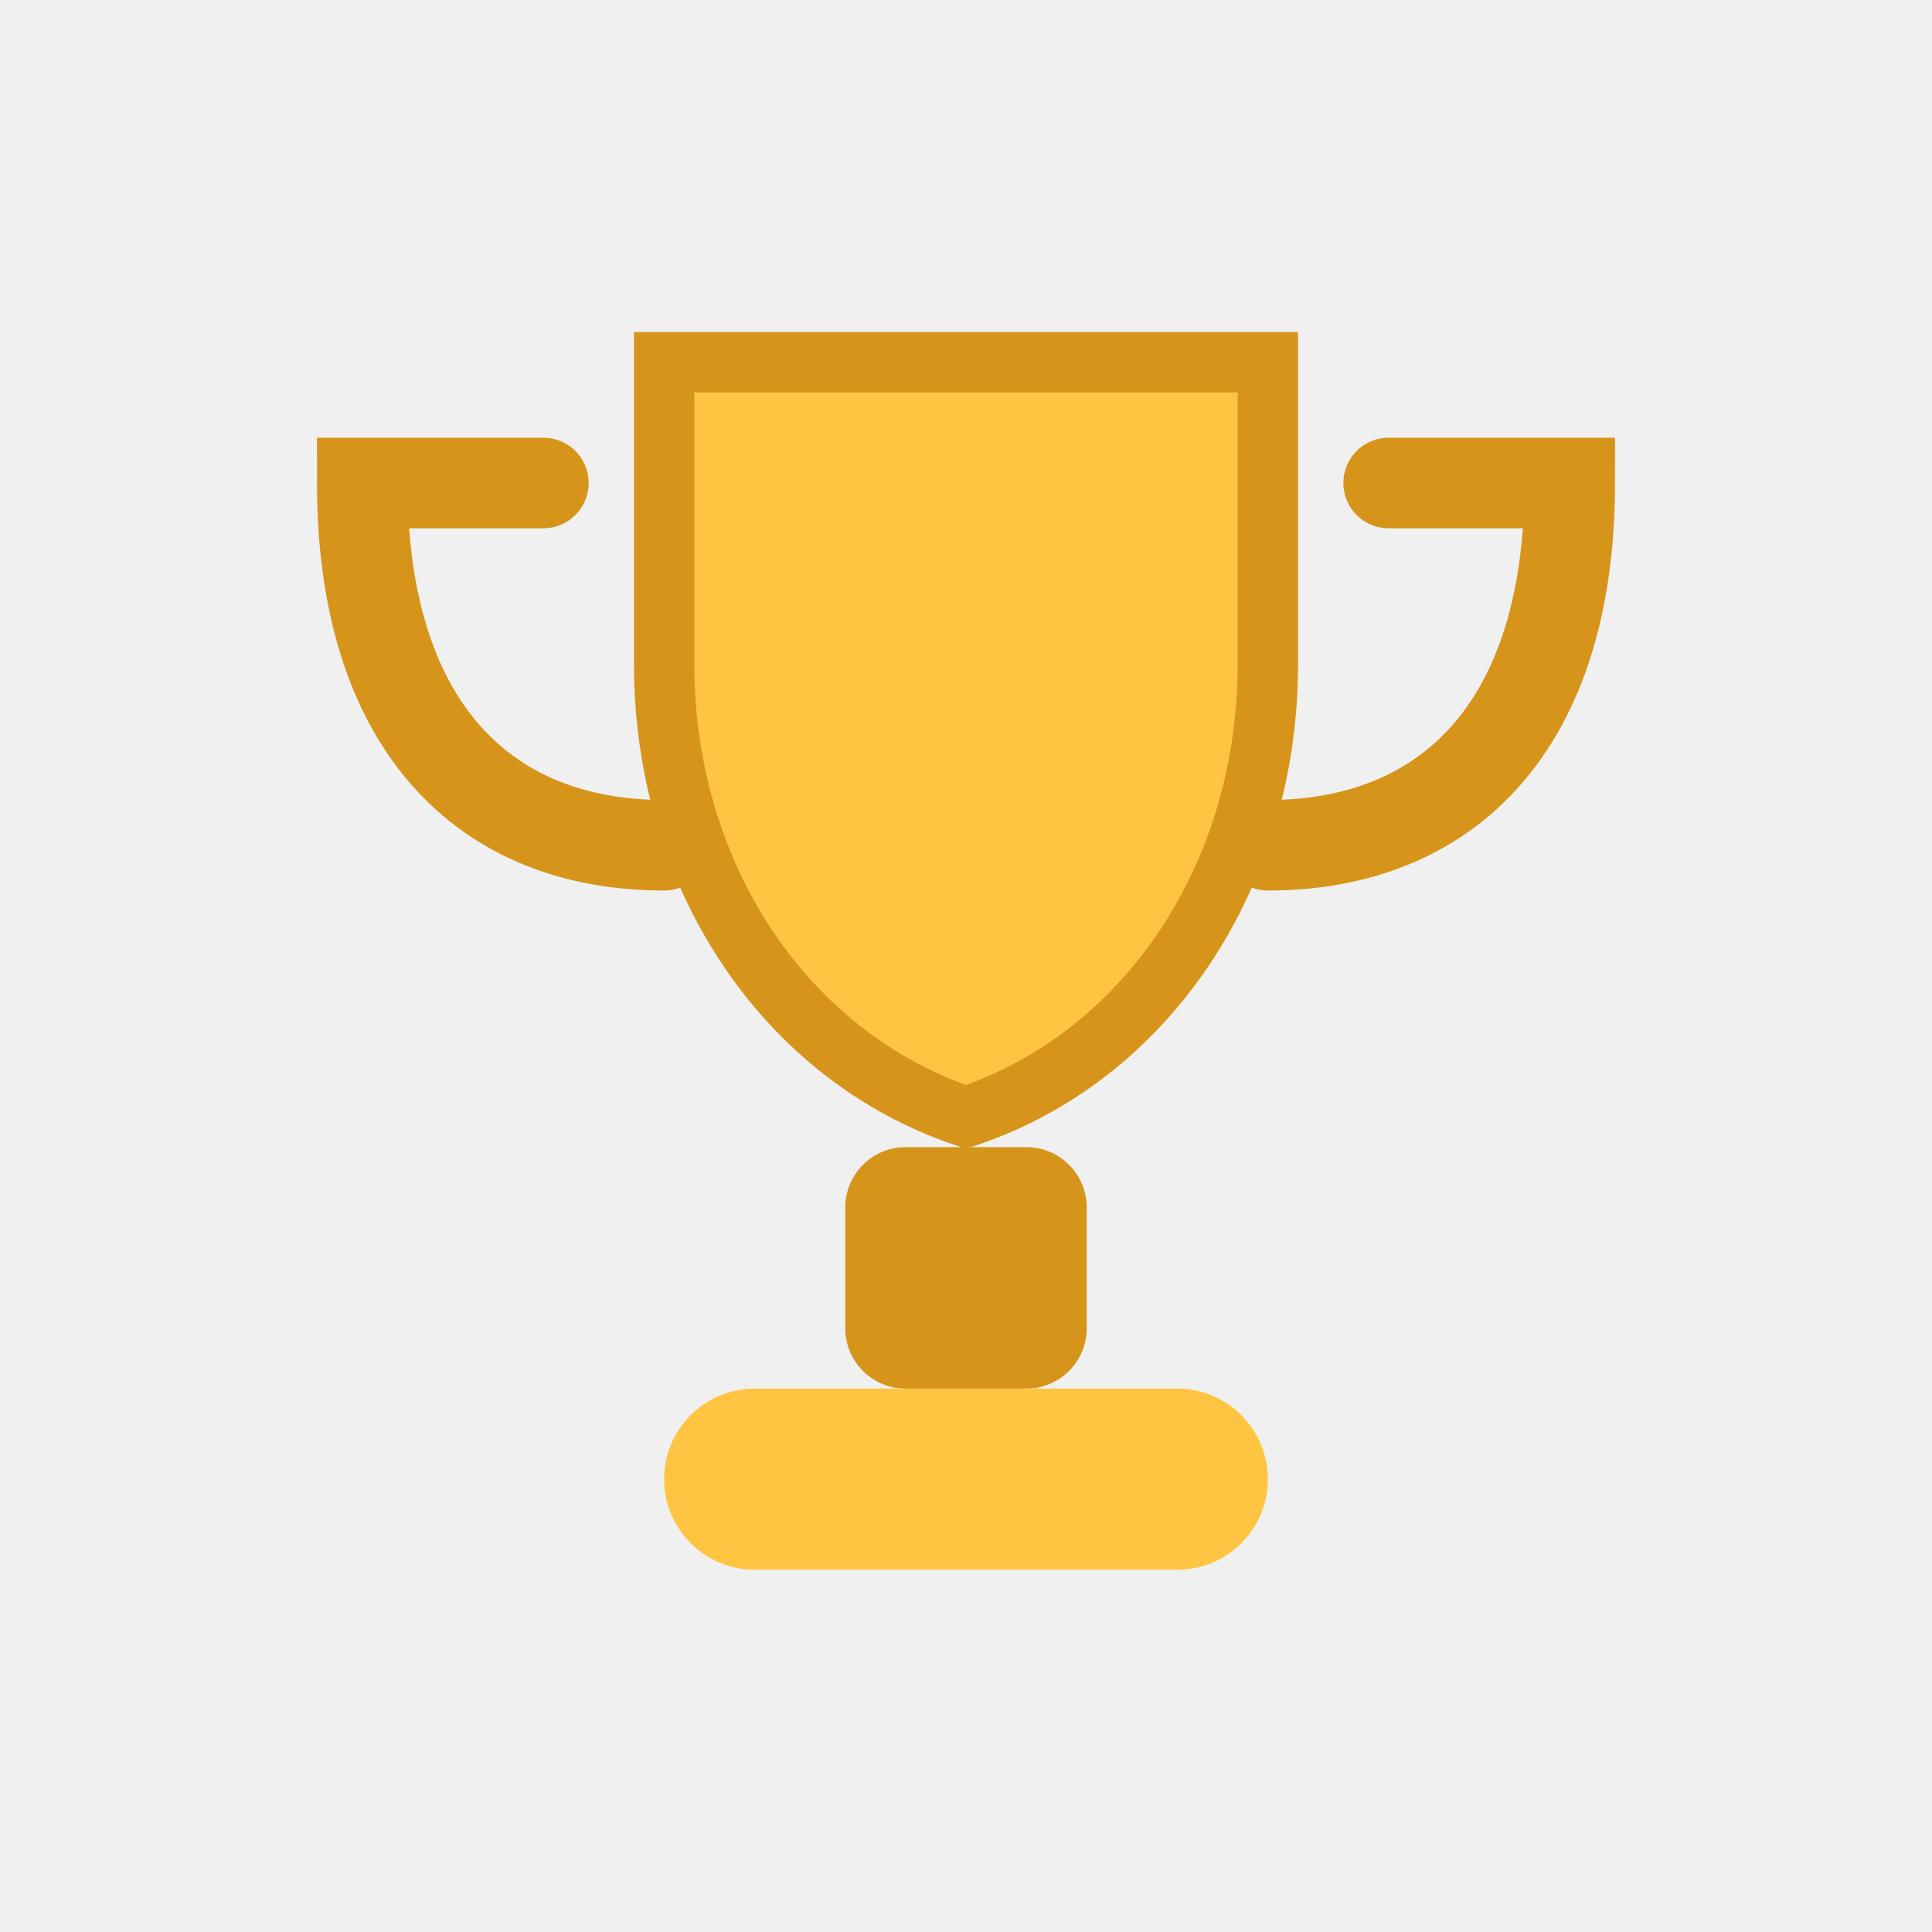
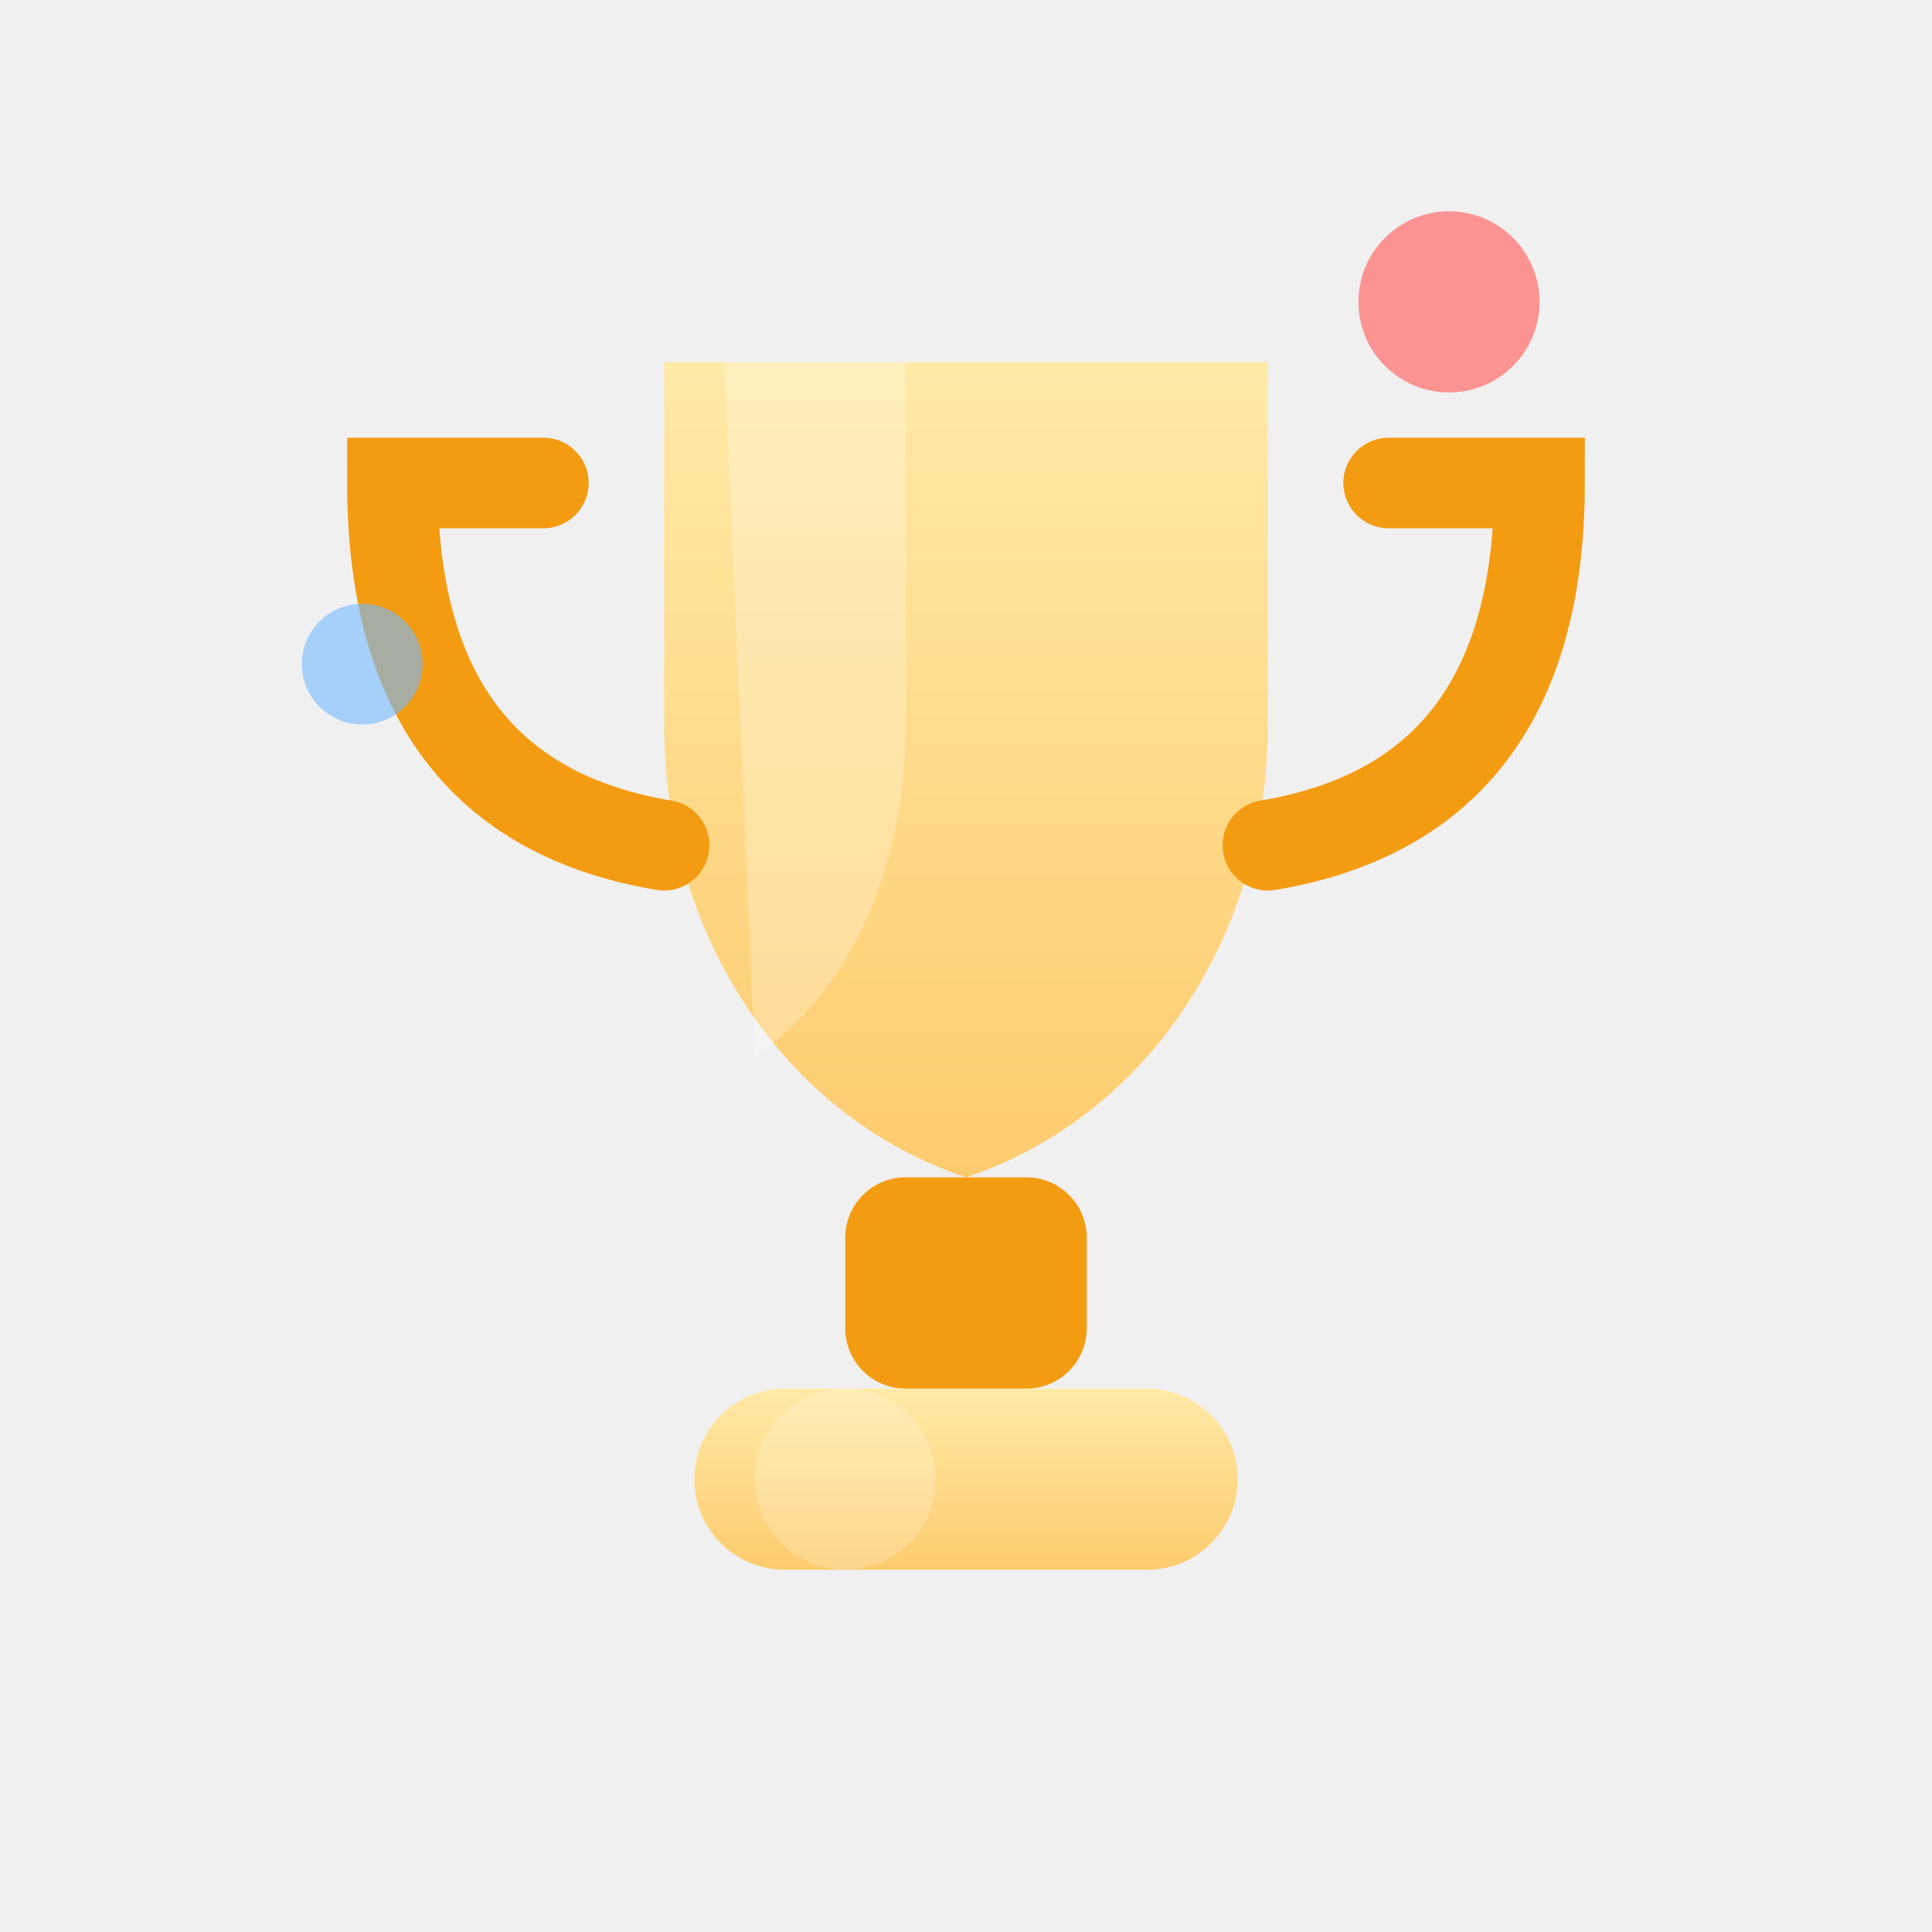
<svg xmlns="http://www.w3.org/2000/svg" viewBox="0 0 64 64">
-   <path d="M22 12h20v10c0 7-4 13-10 15-6-2-10-8-10-15V12Z" fill="#FFC542" stroke="#D6951A" stroke-width="2" />
-   <path d="M18 16h-6c0 8 4 12 10 12M46 16h6c0 8-4 12-10 12" fill="none" stroke="#D6951A" stroke-width="3" stroke-linecap="round" />
-   <rect x="28" y="38" width="8" height="8" rx="2" fill="#D6951A" />
-   <rect x="22" y="46" width="20" height="6" rx="3" fill="#FFC542" />
+   <defs>
+     <linearGradient id="tg" x1="0" y1="0" x2="0" y2="1">
+       <stop offset="0" stop-color="#FFEAA7" />
+       <stop offset="1" stop-color="#FDCB6E" />
+     </linearGradient>
+   </defs>
+   <path d="M22 12h20v12c0 7-4 13-10 15-6-2-10-8-10-15V12Z" fill="url(#tg)" />
+   <path d="M24 12h6v12c0 5-2 9-5 11" fill="#fff" opacity=".25" />
+   <path d="M18 16h-5c0 7 3 11 9 12" fill="none" stroke="#F39C12" stroke-width="3" stroke-linecap="round" />
+   <path d="M46 16h5c0 7-3 11-9 12" fill="none" stroke="#F39C12" stroke-width="3" stroke-linecap="round" />
+   <rect x="28" y="39" width="8" height="7" rx="2" fill="#F39C12" />
+   <rect x="23" y="46" width="18" height="6" rx="3" fill="url(#tg)" />
+   <rect x="25" y="46" width="6" height="6" rx="3" fill="#fff" opacity=".2" />
+   <circle cx="48" cy="10" r="3" fill="#FF6B6B" opacity=".7" />
+   <circle cx="12" cy="22" r="2" fill="#74B9FF" opacity=".6" />
</svg>
